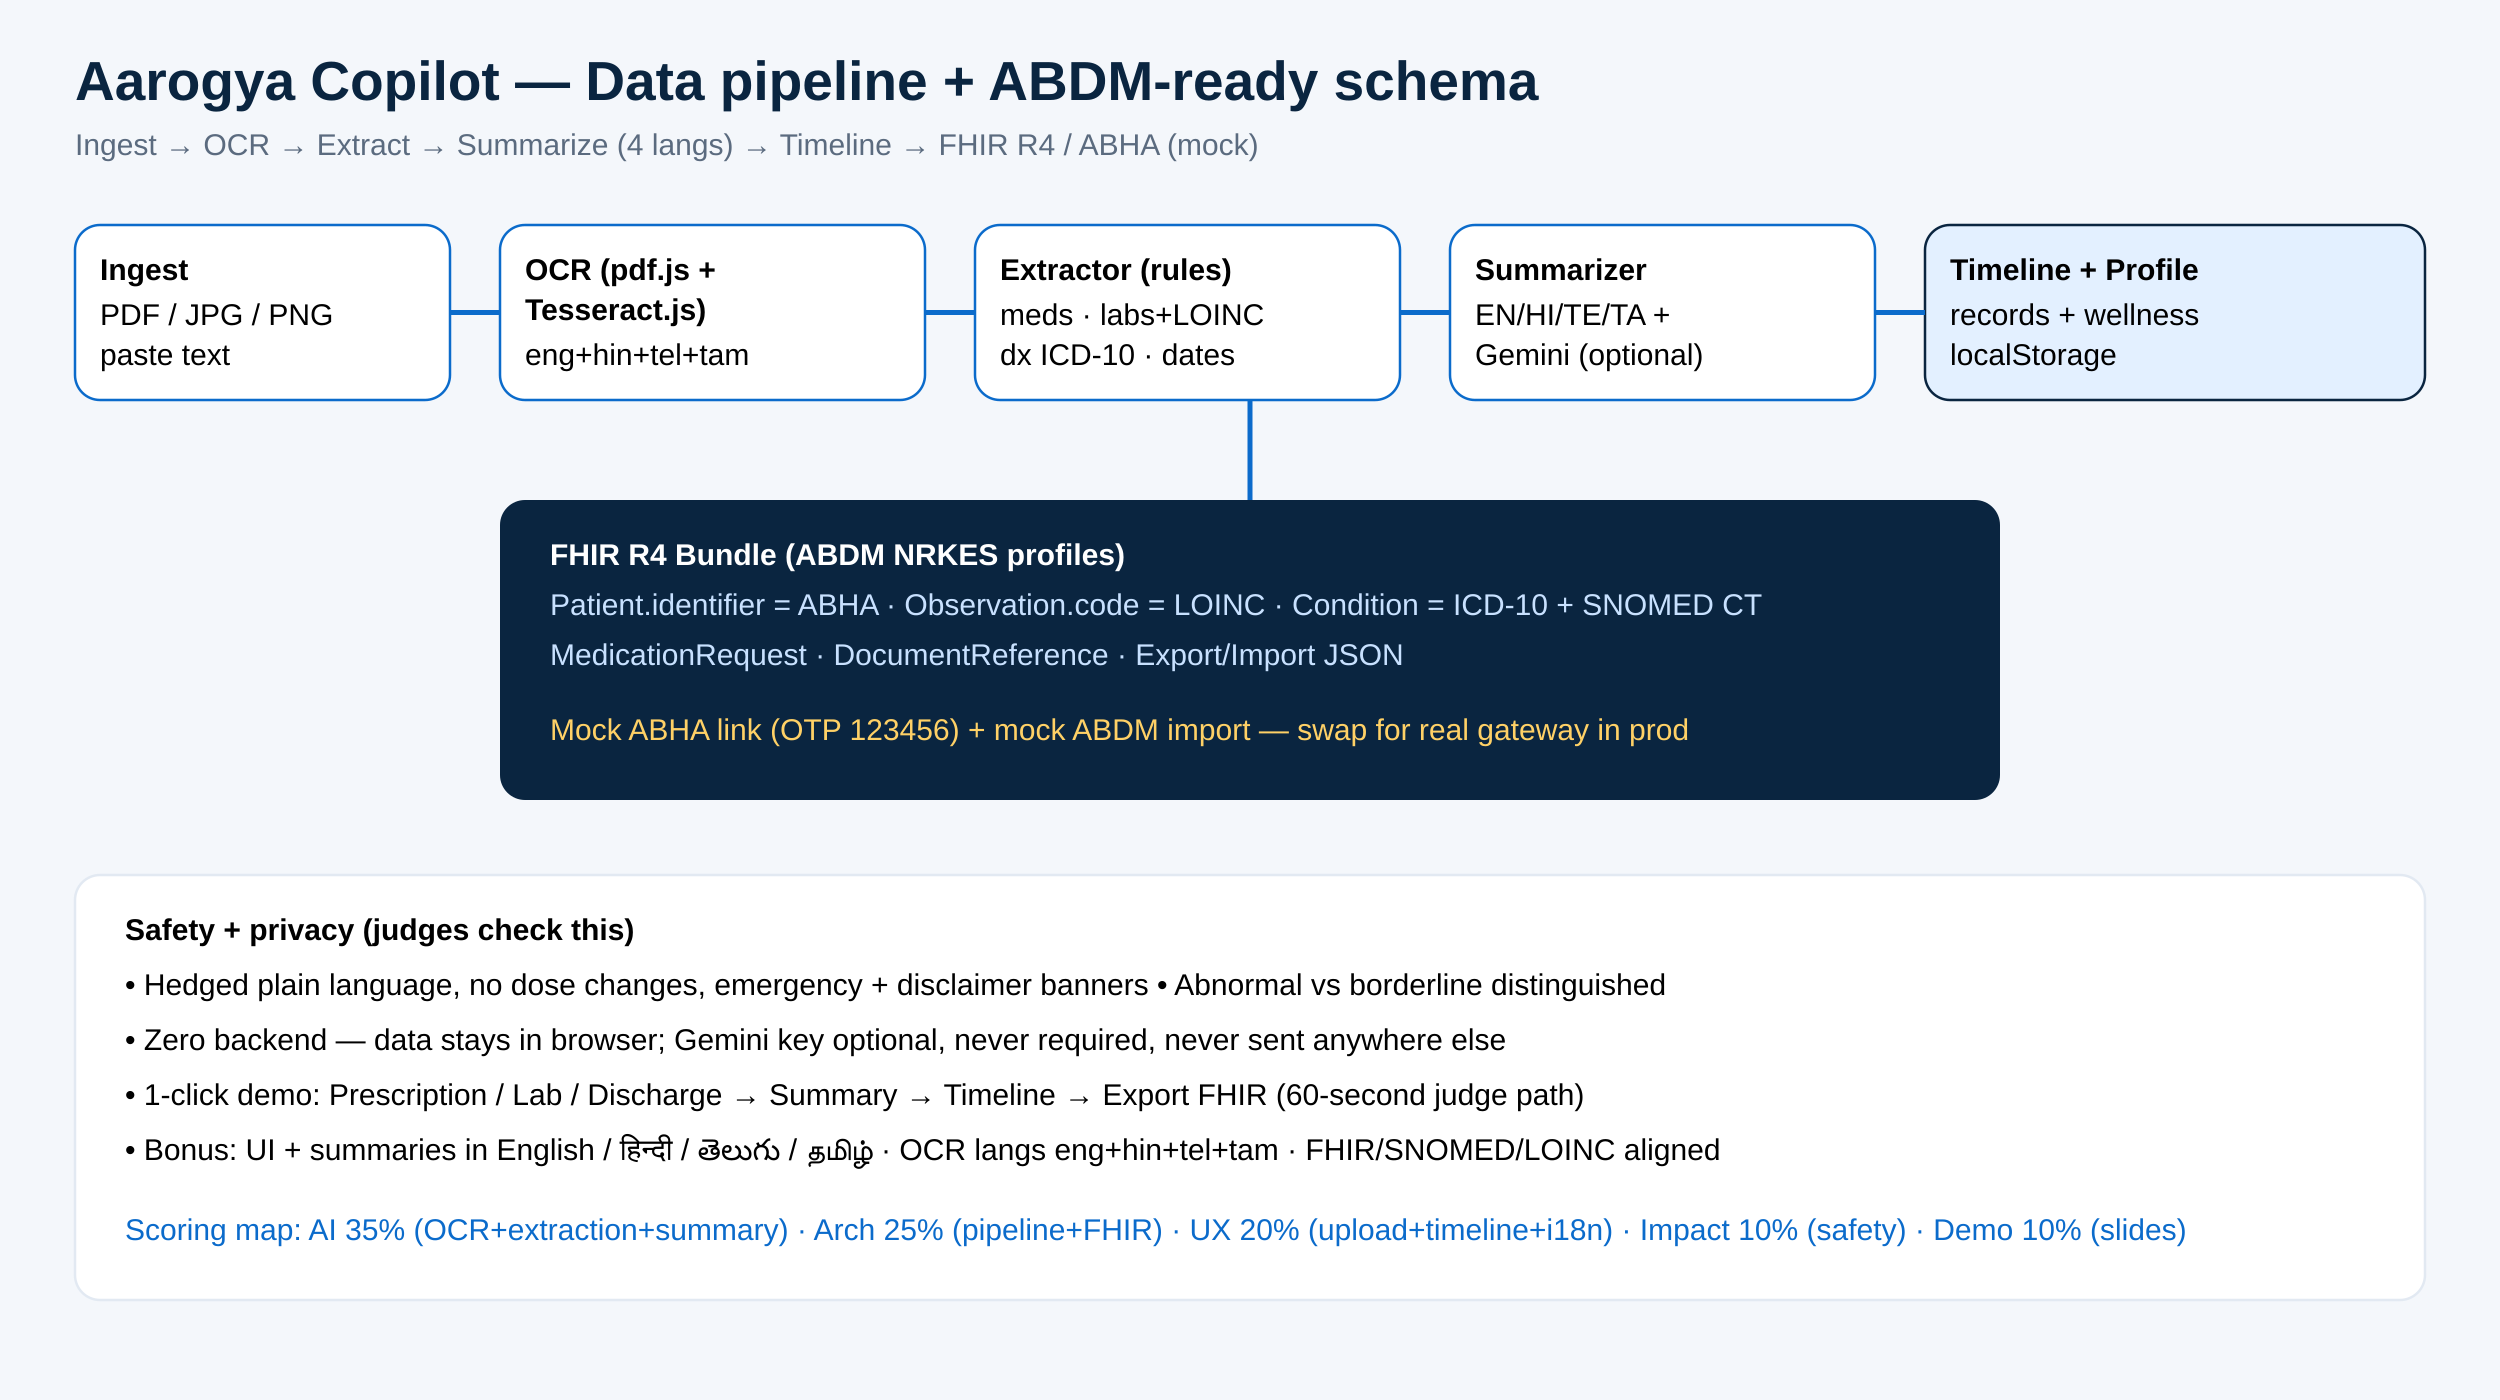
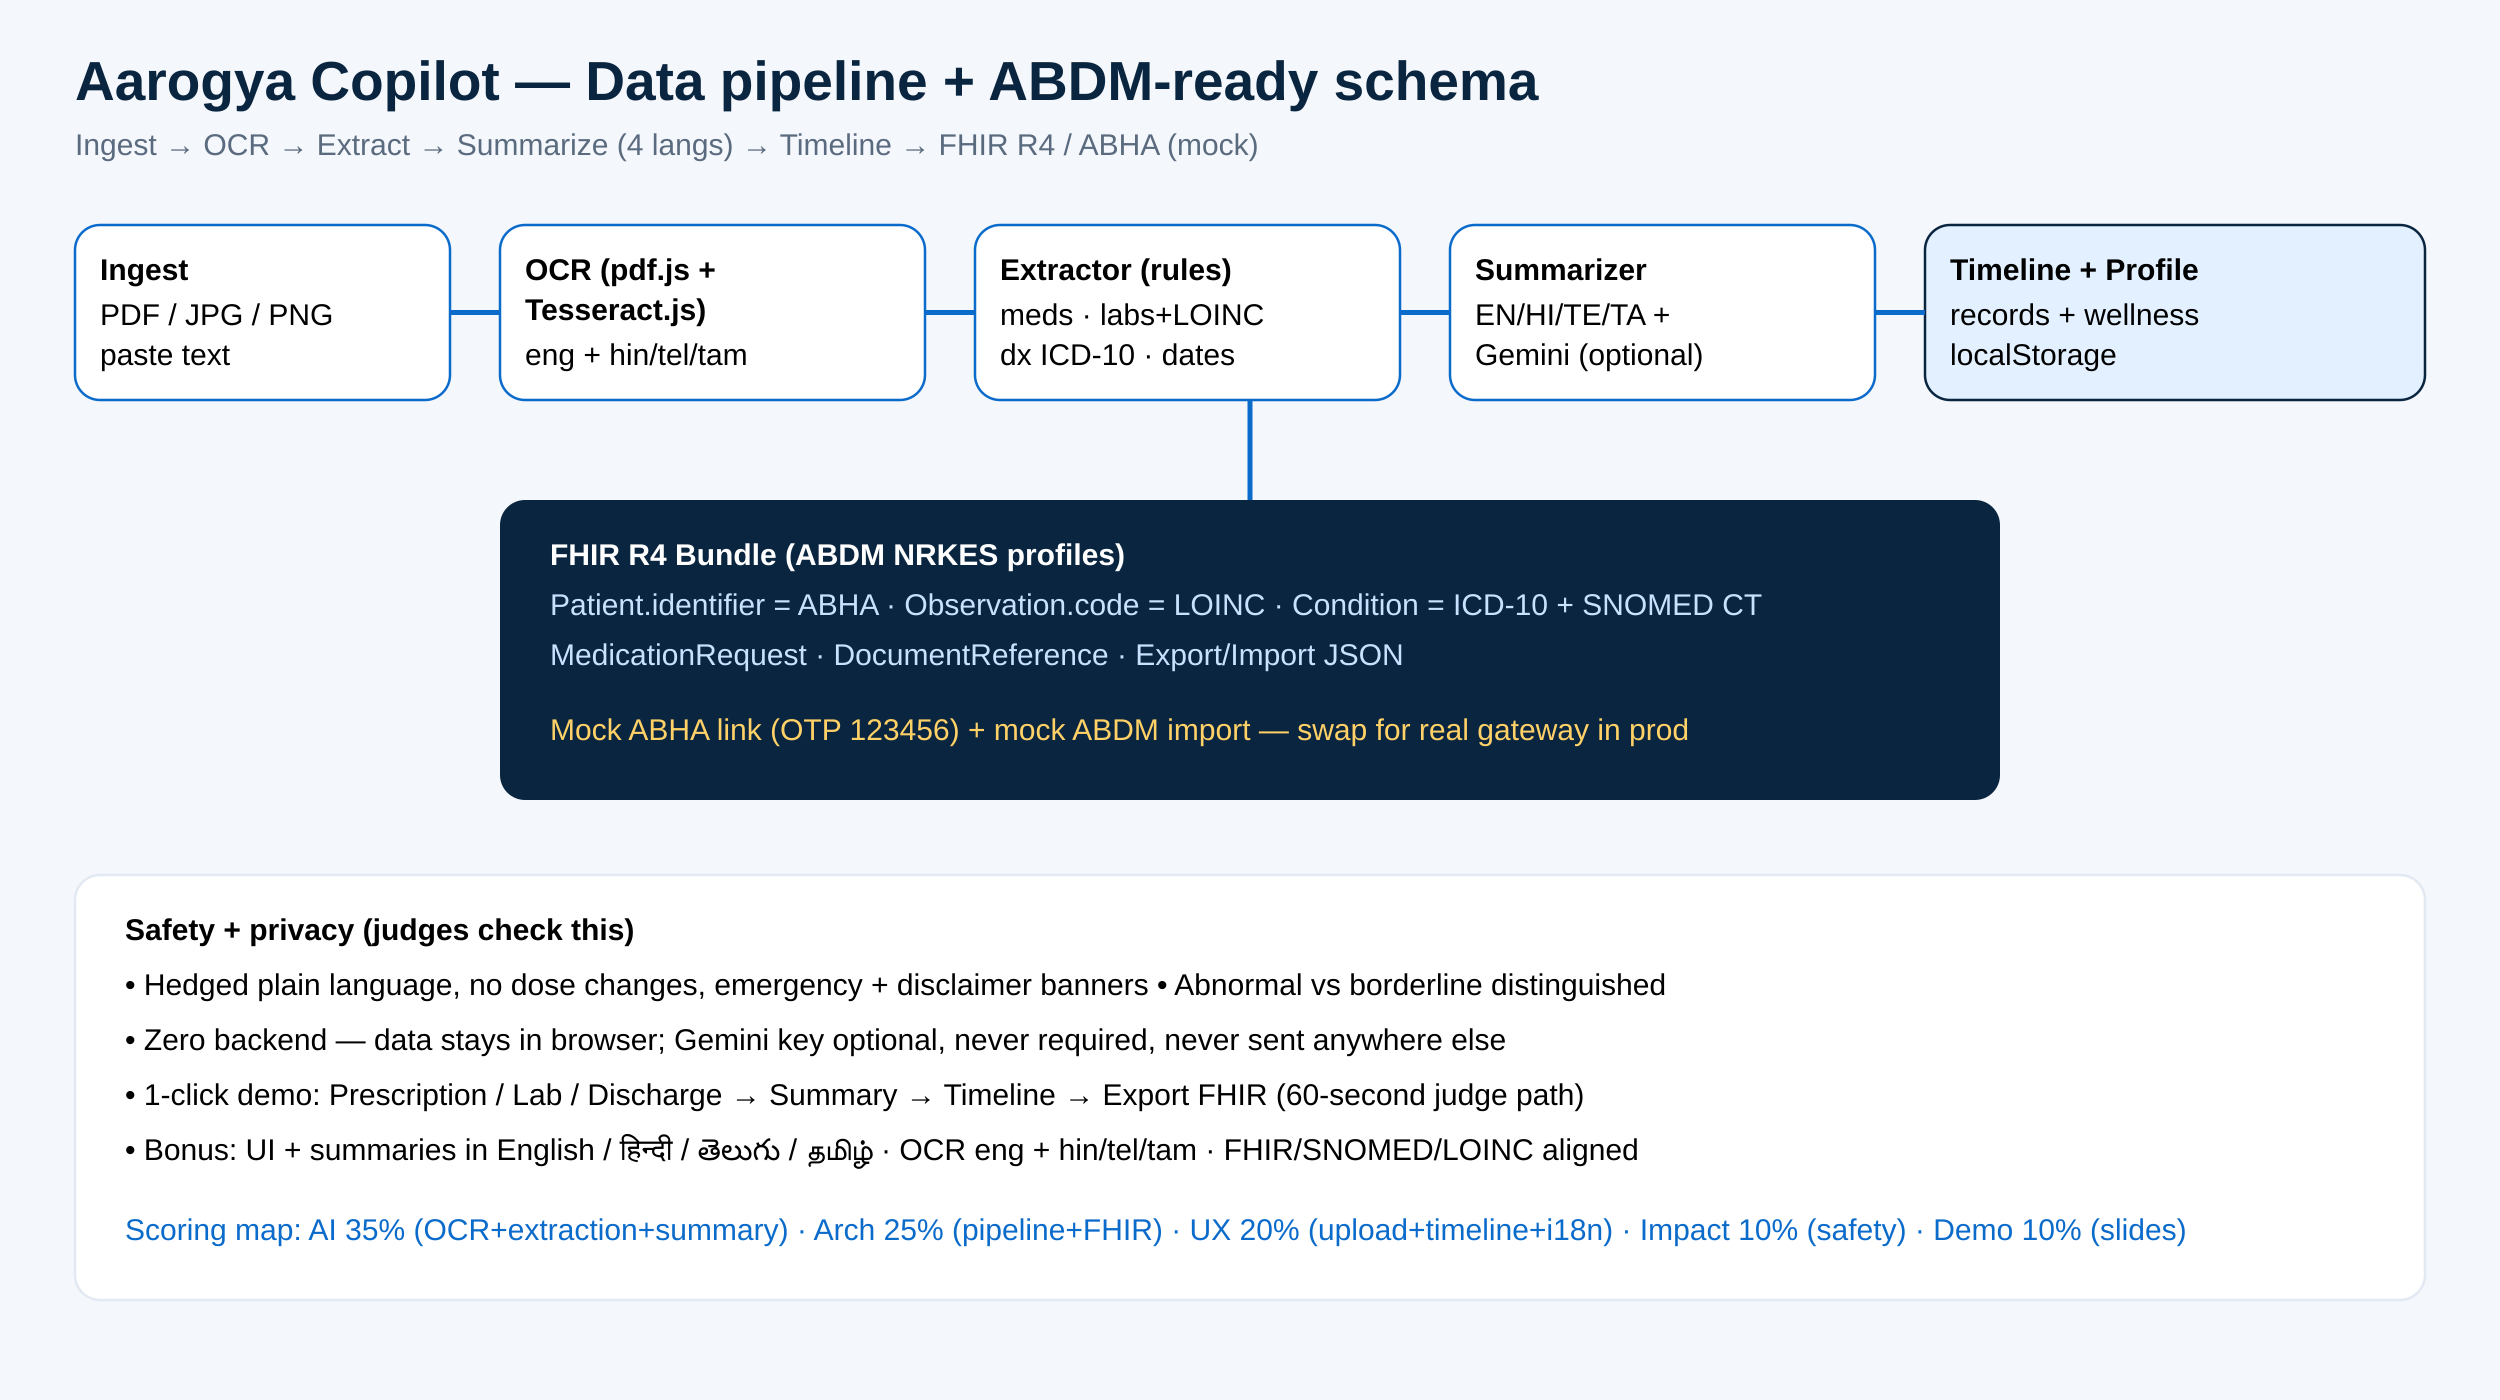
<svg xmlns="http://www.w3.org/2000/svg" width="1000" height="560" font-family="Segoe UI, Arial">
  <rect width="1000" height="560" fill="#f4f7fb" />
  <text x="30" y="40" font-size="22" font-weight="bold" fill="#0a2540">Aarogya Copilot — Data pipeline + ABDM-ready schema</text>
  <text x="30" y="62" font-size="12" fill="#5b6b7f">Ingest → OCR → Extract → Summarize (4 langs) → Timeline → FHIR R4 / ABHA (mock)</text>
  <g font-size="12">
    <rect x="30" y="90" width="150" height="70" rx="10" fill="#fff" stroke="#0b6bcb" />
    <text x="40" y="112" font-weight="bold">Ingest</text>
    <text x="40" y="130">PDF / JPG / PNG</text>
    <text x="40" y="146">paste text</text>
    <rect x="200" y="90" width="170" height="70" rx="10" fill="#fff" stroke="#0b6bcb" />
    <text x="210" y="112" font-weight="bold">OCR (pdf.js +</text>
    <text x="210" y="128" font-weight="bold">Tesseract.js)</text>
-     <text x="210" y="146">eng+hin+tel+tam</text>
+     <text x="210" y="146">eng + hin/tel/tam</text>
    <rect x="390" y="90" width="170" height="70" rx="10" fill="#fff" stroke="#0b6bcb" />
    <text x="400" y="112" font-weight="bold">Extractor (rules)</text>
    <text x="400" y="130">meds · labs+LOINC</text>
    <text x="400" y="146">dx ICD-10 · dates</text>
    <rect x="580" y="90" width="170" height="70" rx="10" fill="#fff" stroke="#0b6bcb" />
    <text x="590" y="112" font-weight="bold">Summarizer</text>
    <text x="590" y="130">EN/HI/TE/TA +</text>
    <text x="590" y="146">Gemini (optional)</text>
    <rect x="770" y="90" width="200" height="70" rx="10" fill="#e3f0ff" stroke="#0a2540" />
    <text x="780" y="112" font-weight="bold">Timeline + Profile</text>
    <text x="780" y="130">records + wellness</text>
    <text x="780" y="146">localStorage</text>
    <rect x="200" y="200" width="600" height="120" rx="10" fill="#0a2540" />
    <text x="220" y="226" font-weight="bold" fill="#fff">FHIR R4 Bundle (ABDM NRKES profiles)</text>
    <text x="220" y="246" fill="#c8e1ff">Patient.identifier = ABHA · Observation.code = LOINC · Condition = ICD-10 + SNOMED CT</text>
    <text x="220" y="266" fill="#c8e1ff">MedicationRequest · DocumentReference · Export/Import JSON</text>
    <text x="220" y="296" fill="#ffd166">Mock ABHA link (OTP 123456) + mock ABDM import — swap for real gateway in prod</text>
    <rect x="30" y="350" width="940" height="170" rx="10" fill="#fff" stroke="#e2e9f2" />
    <text x="50" y="376" font-weight="bold">Safety + privacy (judges check this)</text>
    <text x="50" y="398">• Hedged plain language, no dose changes, emergency + disclaimer banners • Abnormal vs borderline distinguished</text>
    <text x="50" y="420">• Zero backend — data stays in browser; Gemini key optional, never required, never sent anywhere else</text>
    <text x="50" y="442">• 1-click demo: Prescription / Lab / Discharge → Summary → Timeline → Export FHIR (60-second judge path)</text>
-     <text x="50" y="464">• Bonus: UI + summaries in English / हिन्दी / తెలుగు / தமிழ் · OCR langs eng+hin+tel+tam · FHIR/SNOMED/LOINC aligned</text>
+     <text x="50" y="464">• Bonus: UI + summaries in English / हिन्दी / తెలుగు / தமிழ் · OCR eng + hin/tel/tam · FHIR/SNOMED/LOINC aligned</text>
    <text x="50" y="496" fill="#0b6bcb">Scoring map: AI 35% (OCR+extraction+summary) · Arch 25% (pipeline+FHIR) · UX 20% (upload+timeline+i18n) · Impact 10% (safety) · Demo 10% (slides)</text>
  </g>
  <g stroke="#0b6bcb" stroke-width="2" marker-end="none">
    <line x1="180" y1="125" x2="200" y2="125" />
    <line x1="370" y1="125" x2="390" y2="125" />
    <line x1="560" y1="125" x2="580" y2="125" />
    <line x1="750" y1="125" x2="770" y2="125" />
    <line x1="500" y1="160" x2="500" y2="200" />
  </g>
</svg>
